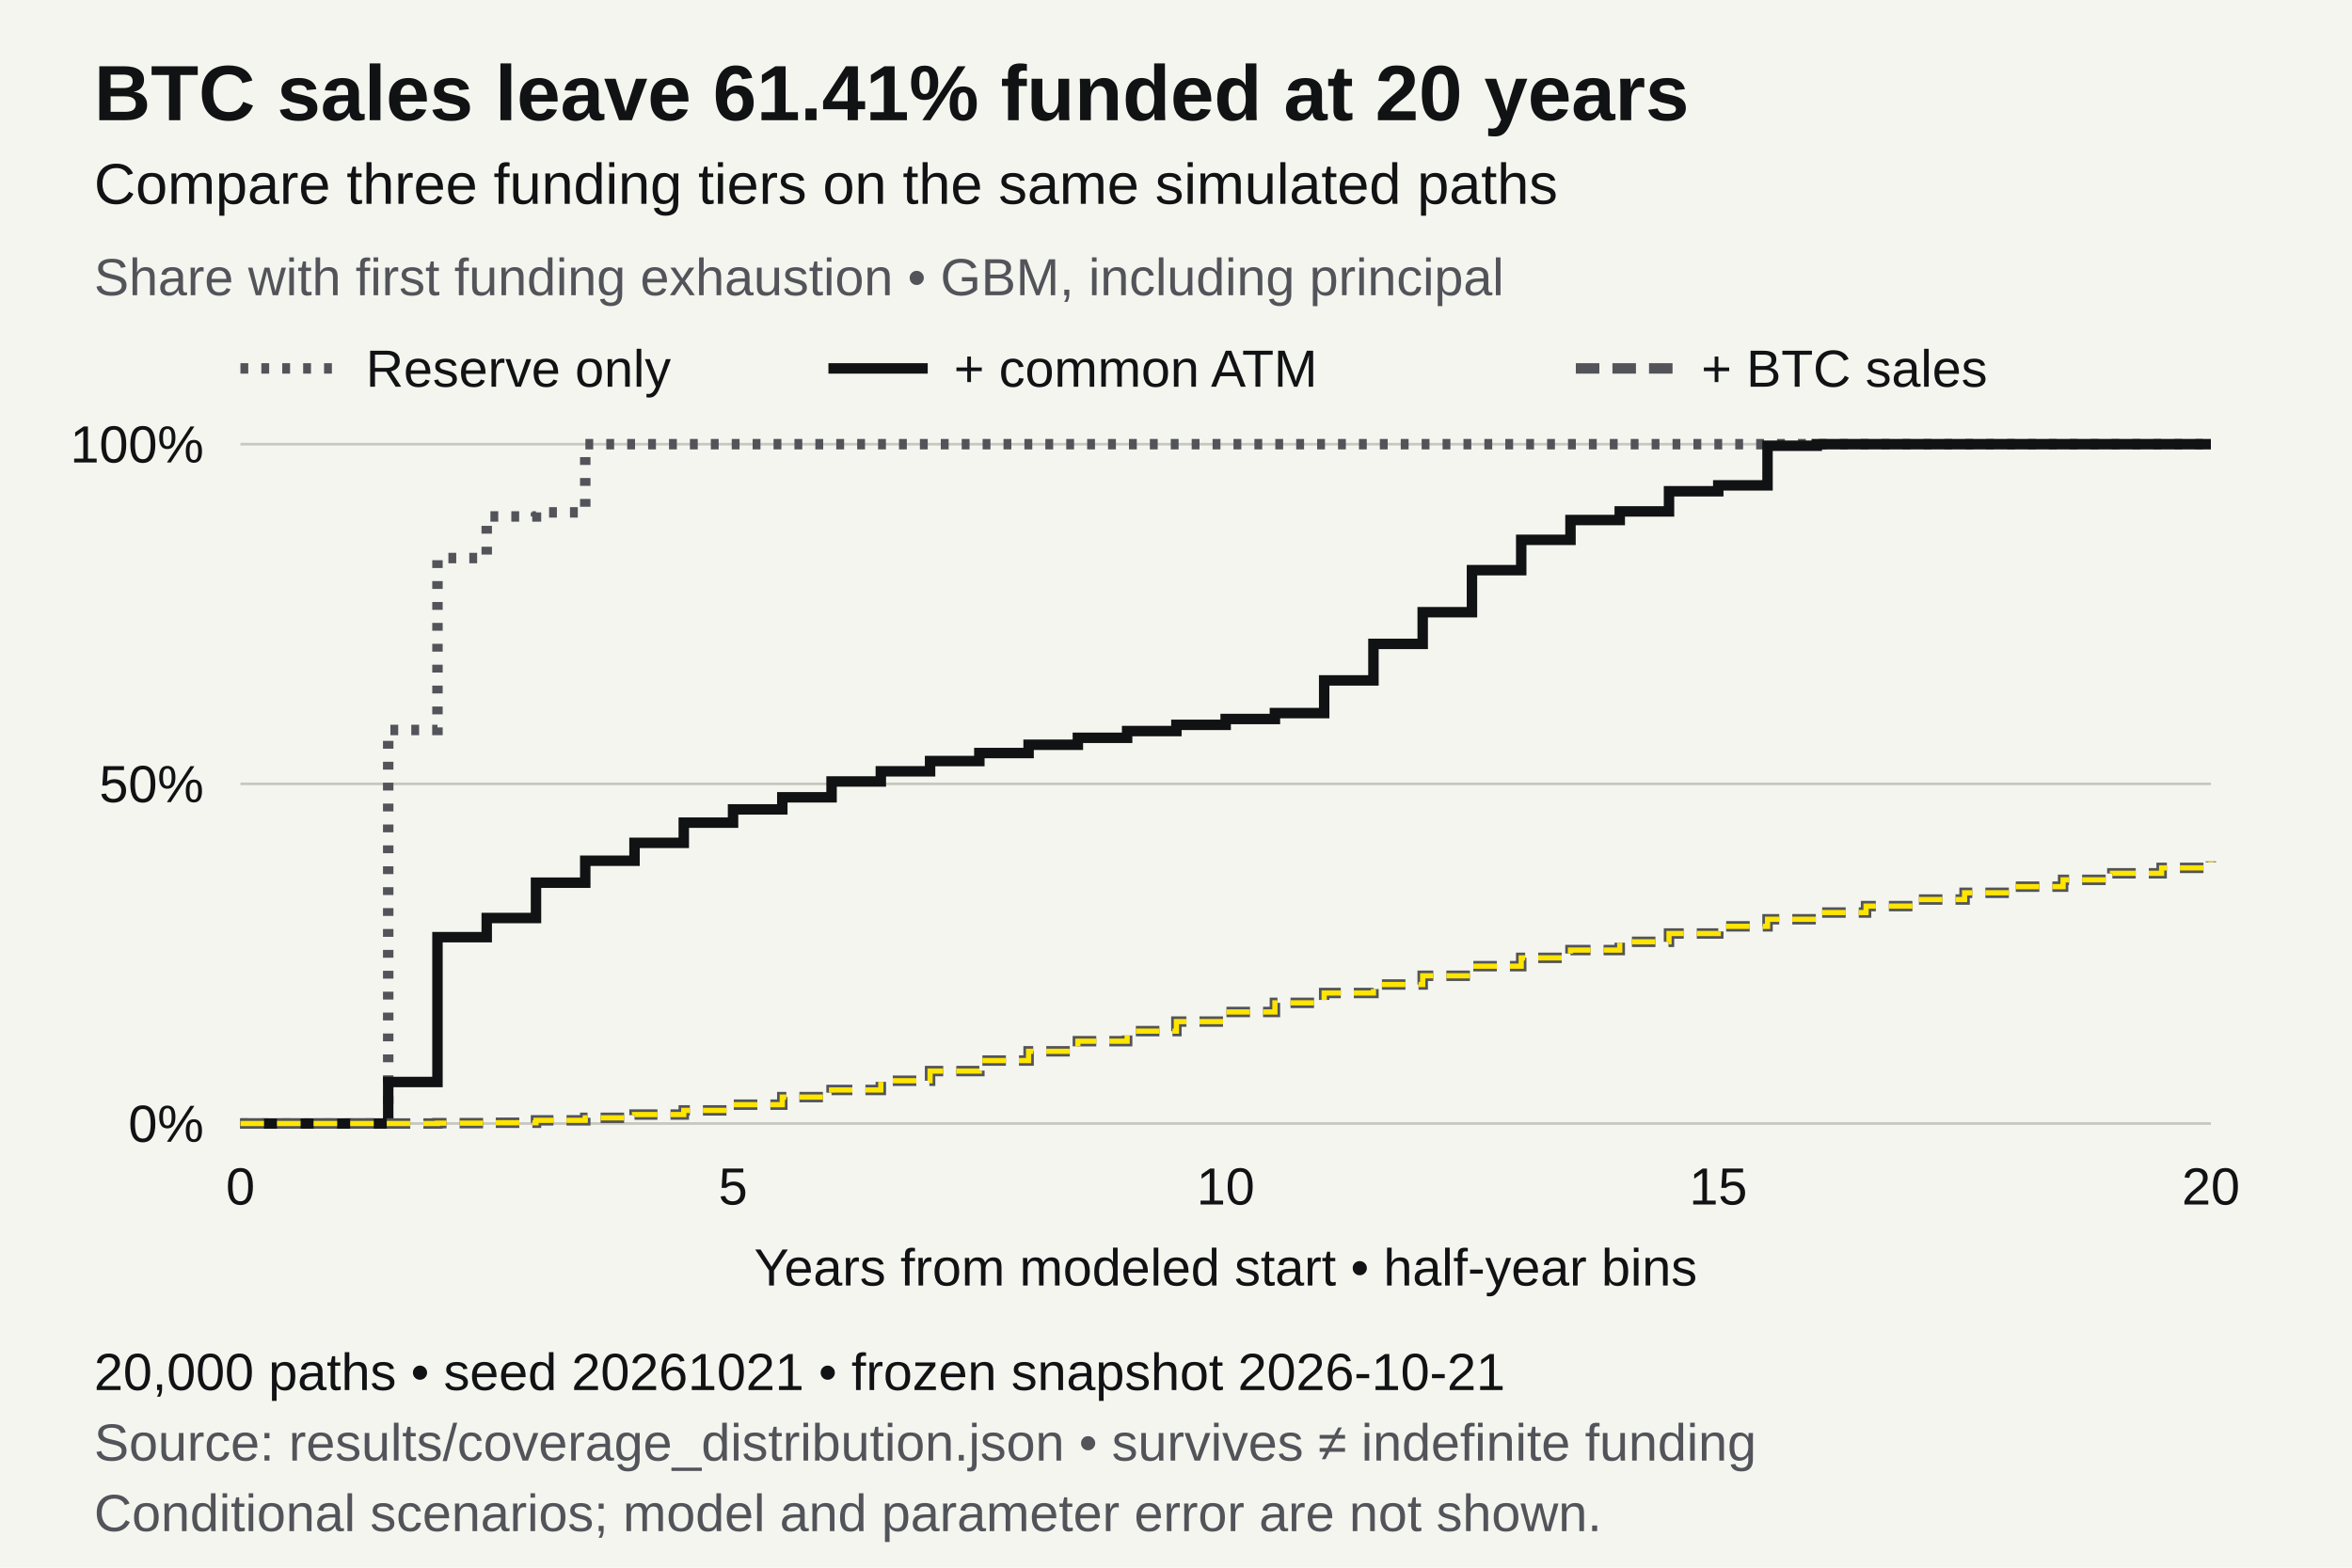
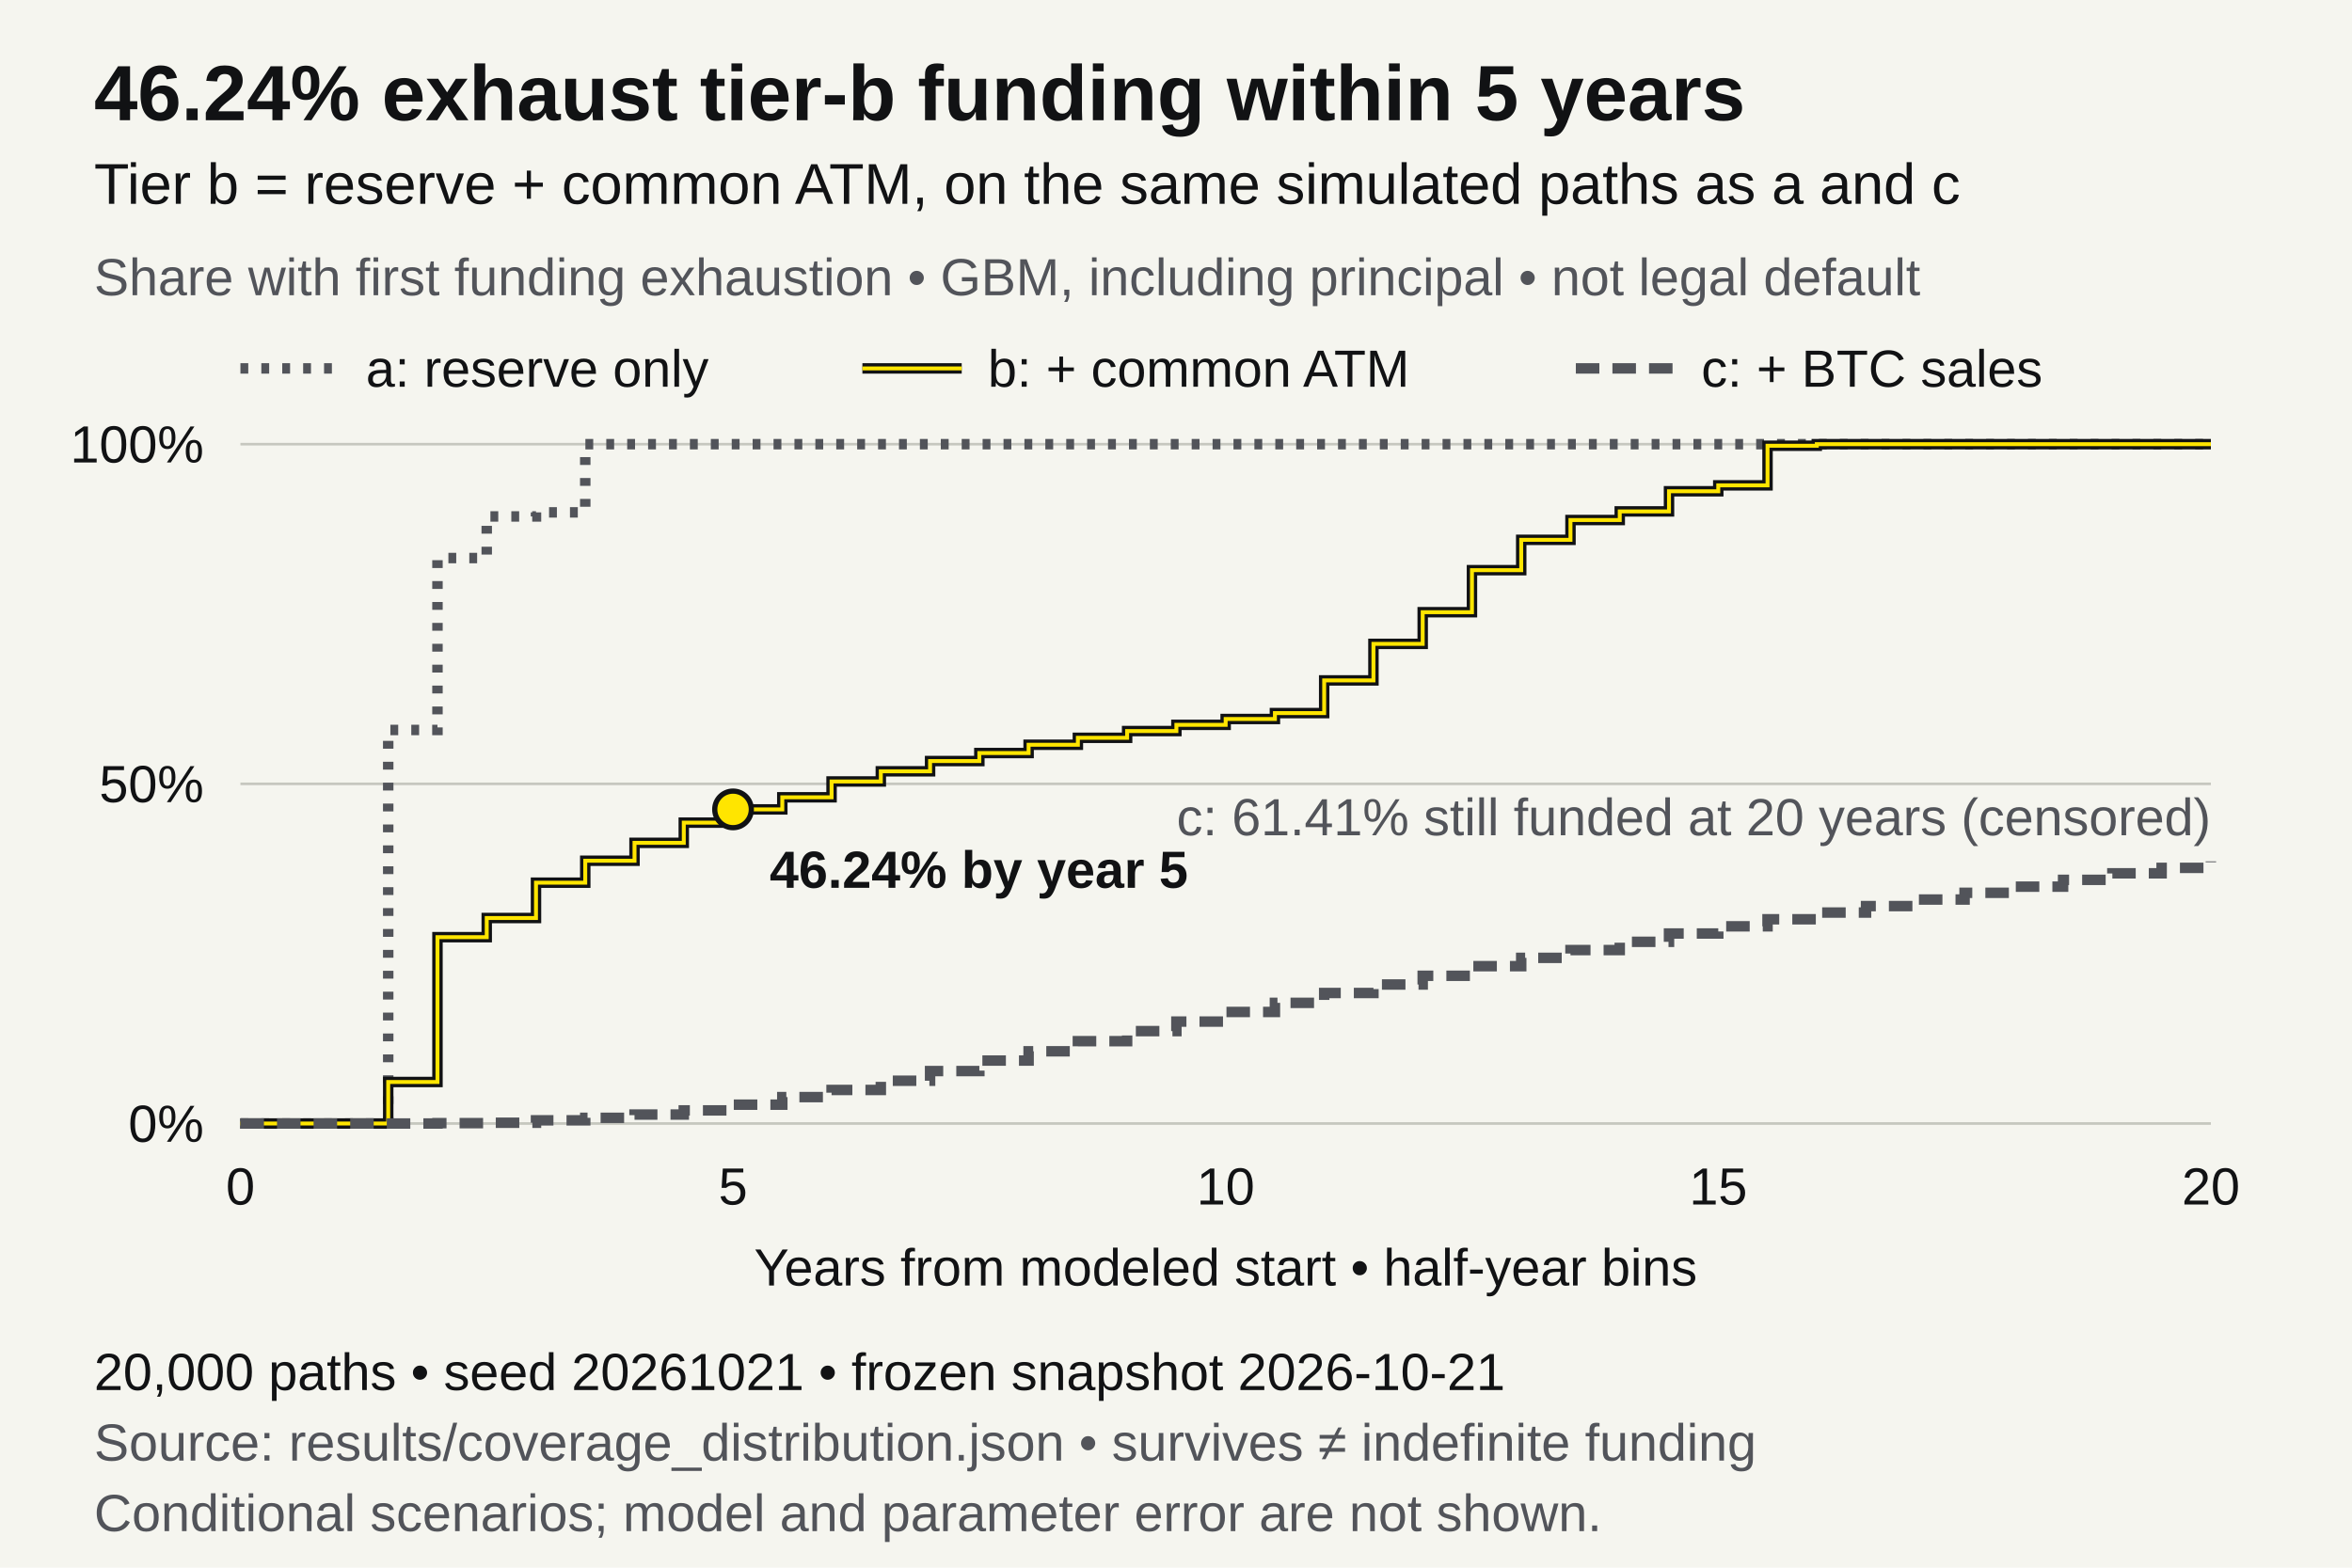
<svg xmlns="http://www.w3.org/2000/svg" width="900" height="600" viewBox="0 0 900 600" role="img" aria-labelledby="title desc">
  <rect width="900" height="600" fill="#F5F5EF" />
  <g font-family="IBM Plex Sans,Arial,sans-serif" fill="#111214">
-     <text x="36" y="46" font-size="30" font-weight="bold">BTC sales leave 61.41% funded at 20 years</text>
-     <text x="36" y="78" font-size="22">Compare three funding tiers on the same simulated paths</text>
-     <text x="36" y="113" font-size="20" fill="#52545A">Share with first funding exhaustion • GBM, including principal</text>
+     <text x="36" y="46" font-size="30" font-weight="bold">46.24% exhaust tier-b funding within 5 years</text>
+     <text x="36" y="78" font-size="22">Tier b = reserve + common ATM, on the same simulated paths as a and c</text>
+     <text x="36" y="113" font-size="20" fill="#52545A">Share with first funding exhaustion • GBM, including principal • not legal default</text>
    <path d="M92 430H846" stroke="#C6C7BF" fill="none" />
    <text x="78" y="437" text-anchor="end" font-size="20">0%</text>
    <path d="M92 300.0H846" stroke="#C6C7BF" fill="none" />
    <text x="78" y="307.0" text-anchor="end" font-size="20">50%</text>
    <path d="M92 170H846" stroke="#C6C7BF" fill="none" />
    <text x="78" y="177" text-anchor="end" font-size="20">100%</text>
    <text x="92.0" y="461" text-anchor="middle" font-size="20">0</text>
    <text x="280.5" y="461" text-anchor="middle" font-size="20">5</text>
    <text x="469.0" y="461" text-anchor="middle" font-size="20">10</text>
    <text x="657.5" y="461" text-anchor="middle" font-size="20">15</text>
    <text x="846.0" y="461" text-anchor="middle" font-size="20">20</text>
    <text x="469" y="492" text-anchor="middle" font-size="20">Years from modeled start • half-year bins</text>
    <path d="M92.0 430H110.85V430.00H129.70V430.00H148.55V279.38H167.40V213.58H186.25V197.66H205.10V196.10H223.95V170.00H242.80V170.00H261.65V170.00H280.50V170.00H299.35V170.00H318.20V170.00H337.05V170.00H355.90V170.00H374.75V170.00H393.60V170.00H412.45V170.00H431.30V170.00H450.15V170.00H469.00V170.00H487.85V170.00H506.70V170.00H525.55V170.00H544.40V170.00H563.25V170.00H582.10V170.00H600.95V170.00H619.80V170.00H638.65V170.00H657.50V170.00H676.35V170.00H695.20V170.00H714.05V170.00H732.90V170.00H751.75V170.00H770.60V170.00H789.45V170.00H808.30V170.00H827.15V170.00H846.00V170.00" fill="none" stroke="#52545A" stroke-width="4" stroke-dasharray="3 5" />
    <path d="M92.0 430H110.85V430.00H129.70V430.00H148.55V414.11H167.40V358.68H186.25V351.35H205.10V337.83H223.95V329.43H242.80V322.58H261.65V314.85H280.50V309.78H299.35V305.15H318.20V299.09H337.05V295.20H355.90V291.28H374.75V288.21H393.60V285.04H412.45V282.38H431.30V279.80H450.15V277.42H469.00V275.18H487.85V272.92H506.70V260.41H525.55V246.43H544.40V234.31H563.25V218.22H582.10V206.61H600.95V199.03H619.80V195.73H638.65V188.02H657.50V185.76H676.35V170.60H695.20V170.00H714.05V170.00H732.90V170.00H751.75V170.00H770.60V170.00H789.45V170.00H808.30V170.00H827.15V170.00H846.00V170.00" fill="none" stroke="#111214" stroke-width="4" stroke-dasharray="" />
+     <path d="M92.0 430H110.85V430.00H129.70V430.00H148.55V414.11H167.40V358.68H186.25V351.35H205.10V337.83H223.95V329.43H242.80V322.58H261.65V314.85H280.50V309.78H299.35V305.15H318.20V299.09H337.05V295.20H355.90V291.28H374.75V288.21H393.60V285.04H412.45V282.38H431.30V279.80H450.15V277.42H469.00V275.18H487.85V272.92H506.70V260.41H525.55V246.43H544.40V234.31H563.25V218.22H582.10V206.61H600.95V199.03H619.80V195.73H638.65V188.02H657.50V185.76H676.35V170.60H695.20V170.00H714.05V170.00H732.90V170.00H751.75V170.00H770.60V170.00H789.45V170.00H808.30V170.00H827.15V170.00H846.00V170.00" fill="none" stroke="#FFE500" stroke-width="1.5" />
    <path d="M92.0 430H110.85V430.00H129.70V430.00H148.55V430.00H167.40V429.86H186.25V429.71H205.10V428.78H223.95V427.82H242.80V426.57H261.65V424.98H280.50V422.79H299.35V419.89H318.20V417.16H337.05V413.63H355.90V409.93H374.75V405.91H393.60V402.36H412.45V398.49H431.30V394.64H450.15V390.99H469.00V387.31H487.85V383.82H506.70V380.05H525.55V376.80H544.40V373.46H563.25V369.78H582.10V366.60H600.95V363.62H619.80V360.46H638.65V357.28H657.50V354.53H676.35V351.83H695.20V349.26H714.05V346.79H732.90V344.28H751.75V341.70H770.60V339.35H789.45V336.74H808.30V334.24H827.15V332.16H846.00V329.67" fill="none" stroke="#52545A" stroke-width="4" stroke-dasharray="9 5" />
-     <path d="M92.0 430H110.85V430.00H129.70V430.00H148.55V430.00H167.40V429.86H186.25V429.71H205.10V428.78H223.95V427.82H242.80V426.57H261.65V424.98H280.50V422.79H299.35V419.89H318.20V417.16H337.05V413.63H355.90V409.93H374.75V405.91H393.60V402.36H412.45V398.49H431.30V394.64H450.15V390.99H469.00V387.31H487.85V383.82H506.70V380.05H525.55V376.80H544.40V373.46H563.25V369.78H582.10V366.60H600.95V363.62H619.80V360.46H638.65V357.28H657.50V354.53H676.35V351.83H695.20V349.26H714.05V346.79H732.90V344.28H751.75V341.70H770.60V339.35H789.45V336.74H808.30V334.24H827.15V332.16H846.00V329.67" fill="none" stroke="#FFE500" stroke-width="2" stroke-dasharray="9 5" />
+     <circle cx="280.50" cy="309.78" r="7" fill="#FFE500" stroke="#111214" stroke-width="2" />
+     <text x="294.50" y="339.78" font-size="20" font-weight="bold">46.24% by year 5</text>
+     <text x="846" y="319.67" text-anchor="end" font-size="20" fill="#52545A">c: 61.41% still funded at 20 years (censored)</text>
    <path d="M92 141h38" stroke="#52545A" stroke-width="4" stroke-dasharray="3 5" />
-     <text x="140" y="148" font-size="20">Reserve only</text>
-     <path d="M317 141h38" stroke="#111214" stroke-width="4" stroke-dasharray="" />
-     <text x="365" y="148" font-size="20">+ common ATM</text>
+     <text x="140" y="148" font-size="20">a: reserve only</text>
+     <path d="M330 141h38" stroke="#111214" stroke-width="4" stroke-dasharray="" />
+     <path d="M330 141h38" stroke="#FFE500" stroke-width="1.5" />
+     <text x="378" y="148" font-size="20">b: + common ATM</text>
    <path d="M603 141h38" stroke="#52545A" stroke-width="4" stroke-dasharray="9 5" />
-     <text x="651" y="148" font-size="20">+ BTC sales</text>
+     <text x="651" y="148" font-size="20">c: + BTC sales</text>
    <text x="36" y="532" font-size="20">20,000 paths • seed 20261021 • frozen snapshot 2026-10-21</text>
    <text x="36" y="559" font-size="20" fill="#52545A">Source: results/coverage_distribution.json • survives ≠ indefinite funding</text>
    <text x="36" y="586" font-size="20" fill="#52545A">Conditional scenarios; model and parameter error are not shown.</text>
  </g>
</svg>
